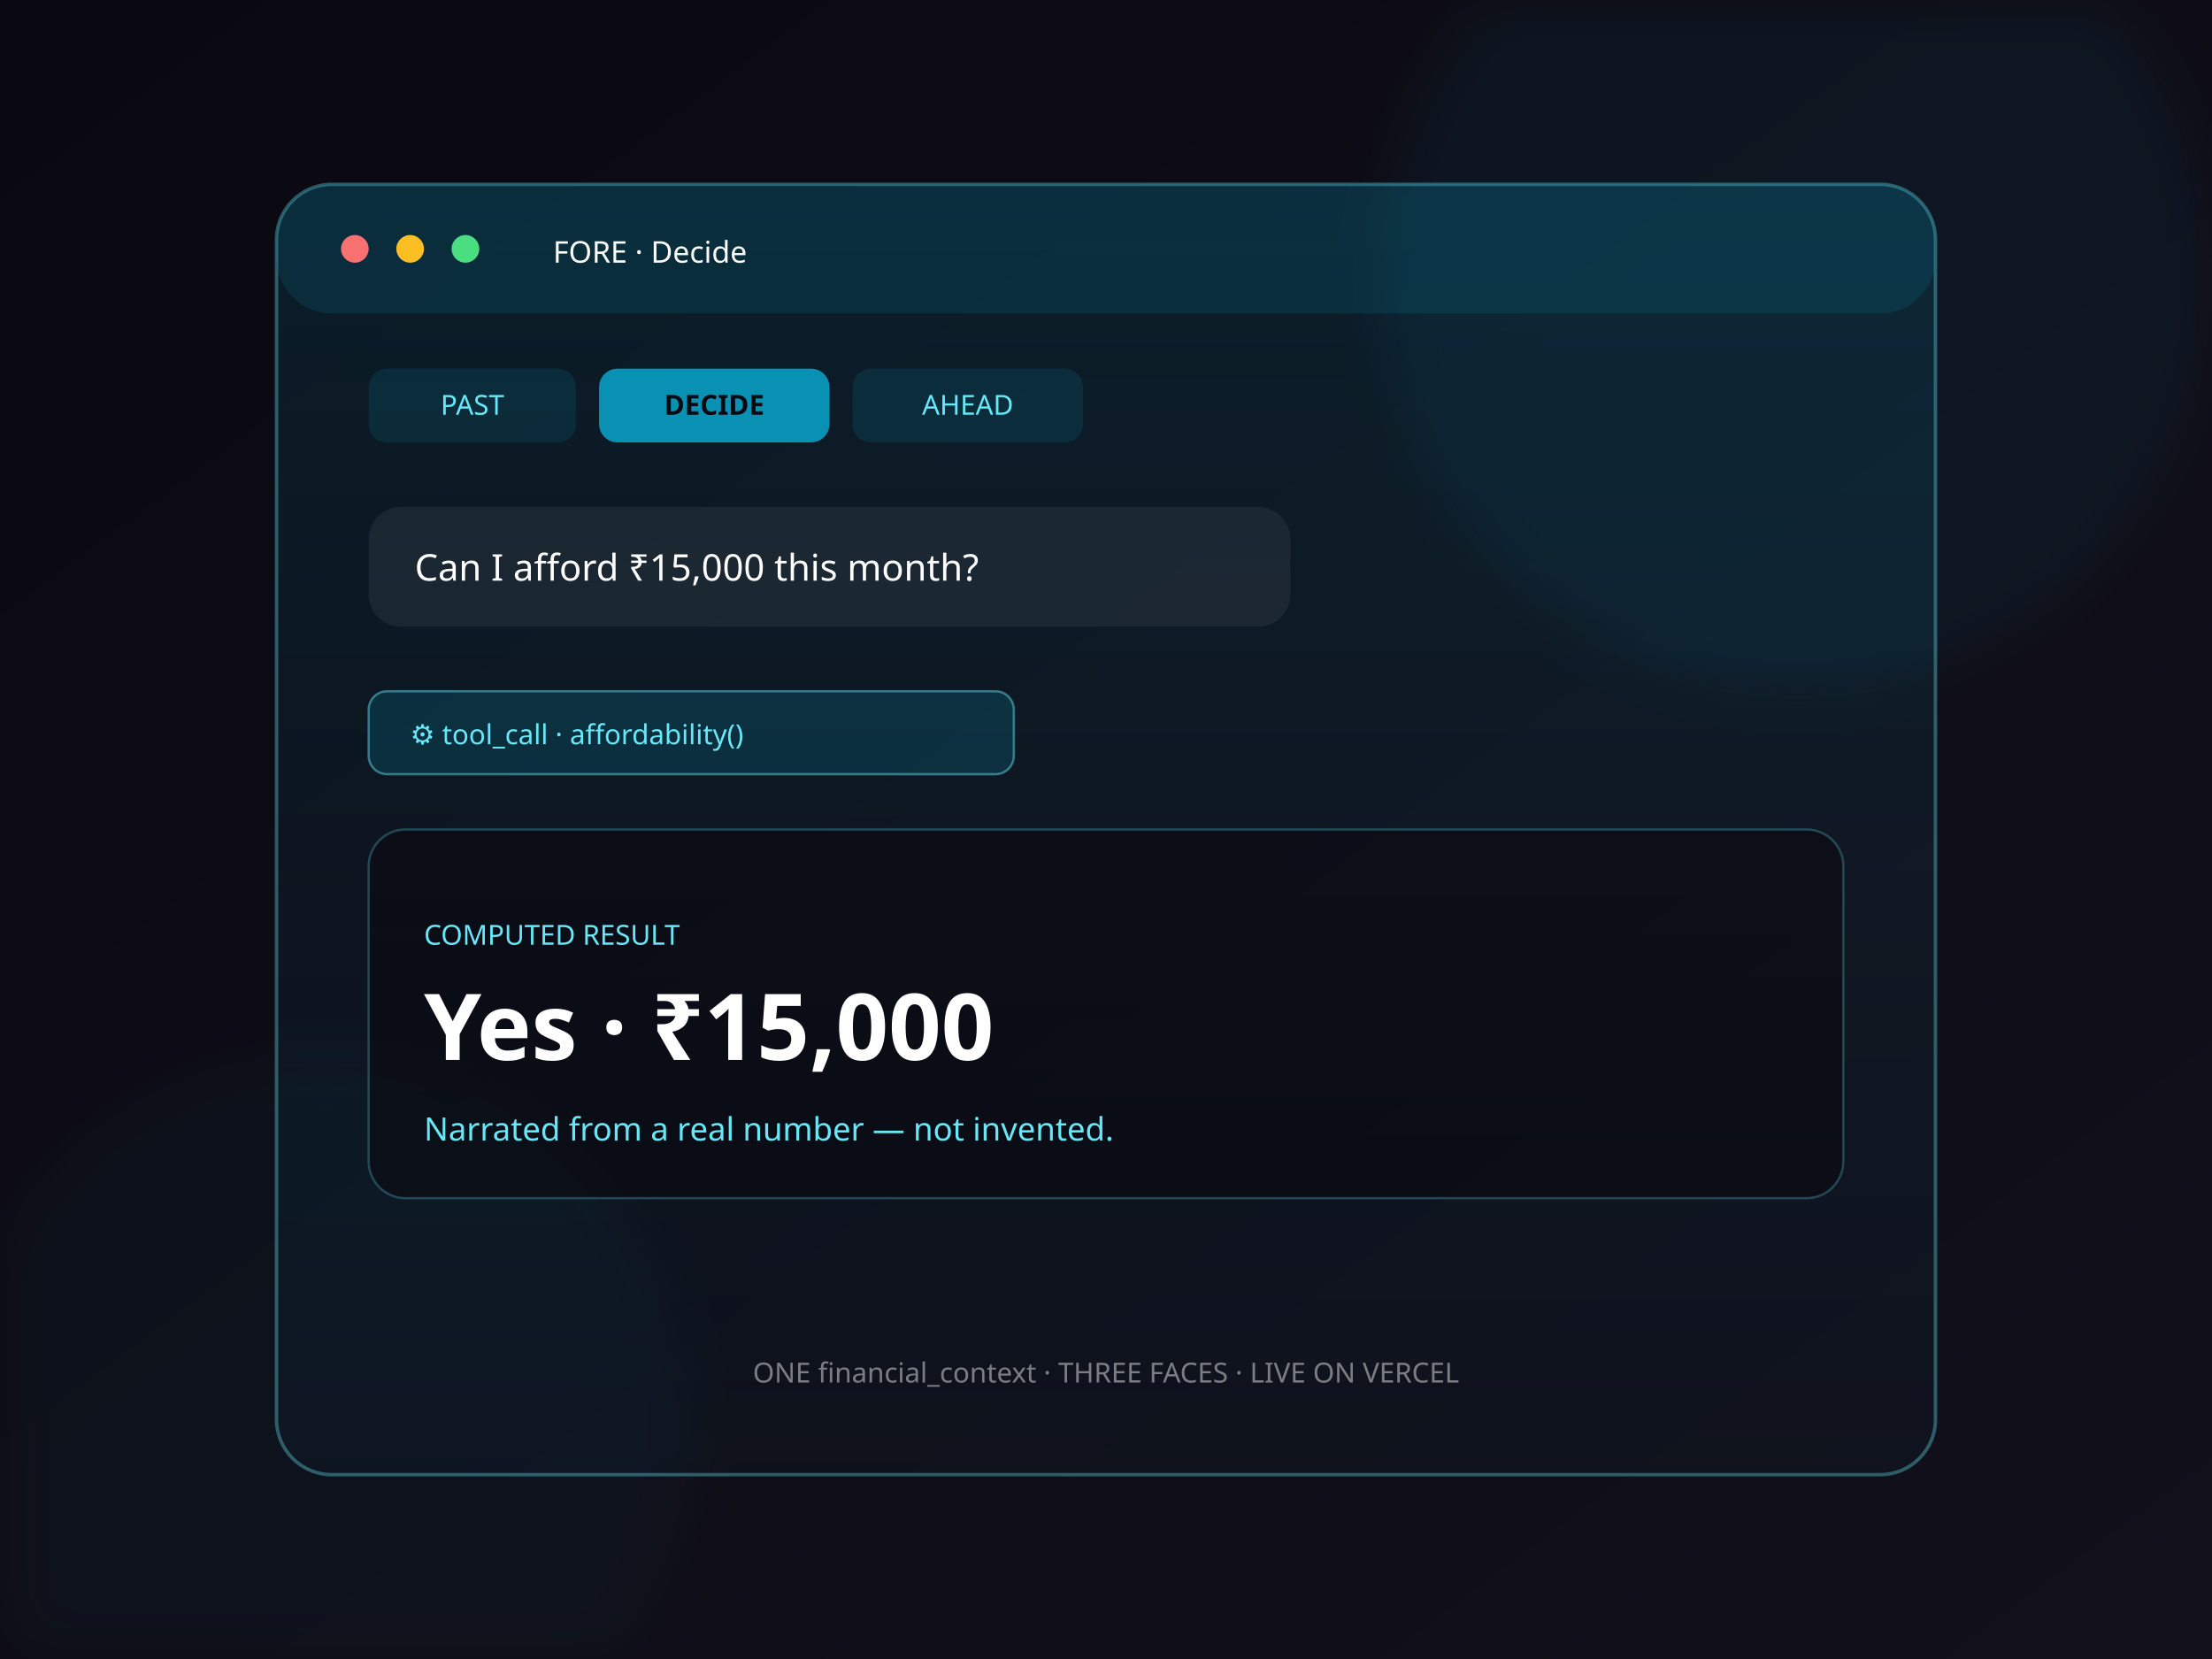
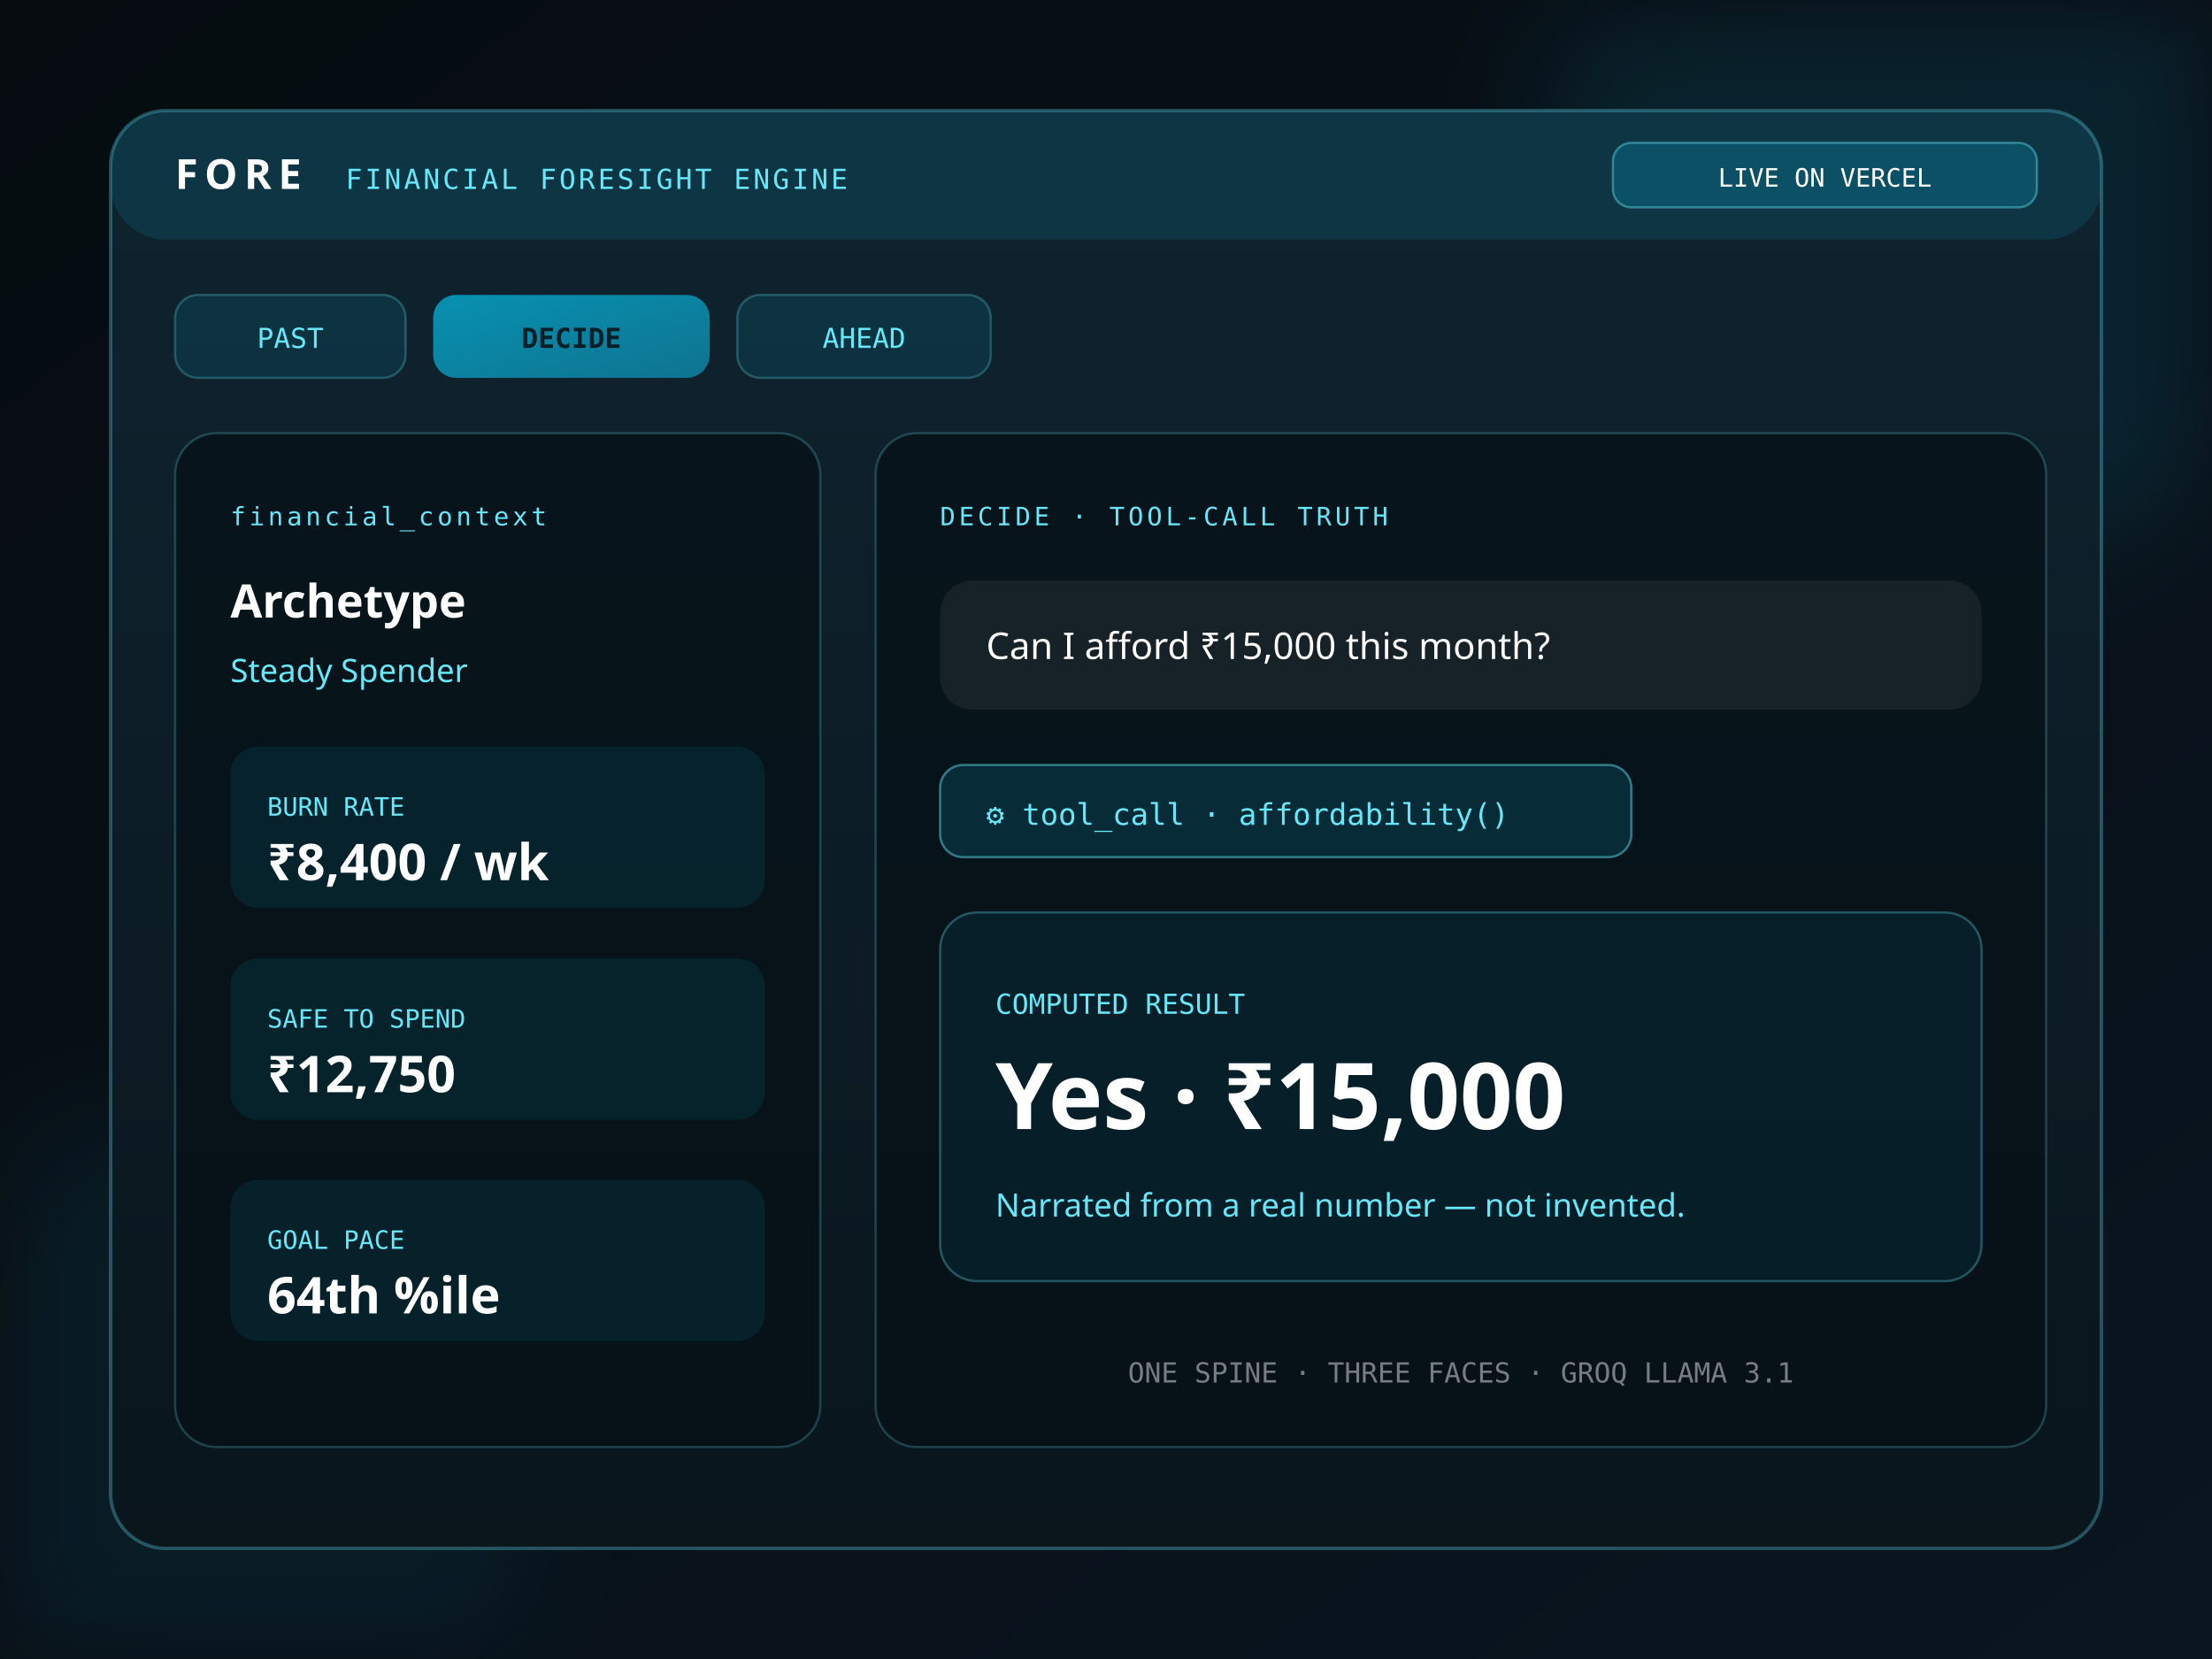
<svg xmlns="http://www.w3.org/2000/svg" width="960" height="720" viewBox="0 0 960 720" fill="none">
  <defs>
    <linearGradient id="bg" x1="0" y1="0" x2="1" y2="1">
-       <stop offset="0%" stop-color="#0a0810" />
-       <stop offset="100%" stop-color="#12101a" />
+       <stop offset="0%" stop-color="#060c10" />
+       <stop offset="100%" stop-color="#0a1520" />
    </linearGradient>
    <linearGradient id="panel" x1="0" y1="0" x2="0" y2="1">
-       <stop offset="0%" stop-color="#0891B2" stop-opacity="0.14" />
-       <stop offset="100%" stop-color="#0891B2" stop-opacity="0.03" />
+       <stop offset="0%" stop-color="#0f2430" />
+       <stop offset="100%" stop-color="#0a151c" />
    </linearGradient>
-     <linearGradient id="glow" x1="0.5" y1="0" x2="0.5" y2="1">
-       <stop offset="0%" stop-color="#0891B2" stop-opacity="0.35" />
-       <stop offset="100%" stop-color="#0891B2" stop-opacity="0" />
+     <linearGradient id="cyan" x1="0" y1="0" x2="1" y2="1">
+       <stop offset="0%" stop-color="#0891B2" />
+       <stop offset="100%" stop-color="#0E7490" />
    </linearGradient>
-     <filter id="soft" x="-20%" y="-20%" width="140%" height="140%">
-       <feGaussianBlur stdDeviation="12" />
+     <filter id="blur" x="-30%" y="-30%" width="160%" height="160%">
+       <feGaussianBlur stdDeviation="24" />
    </filter>
  </defs>
  <rect width="960" height="720" fill="url(#bg)" />
-   <circle cx="780" cy="120" r="180" fill="#0891B2" opacity="0.08" filter="url(#soft)" />
-   <circle cx="140" cy="620" r="160" fill="#0891B2" opacity="0.05" filter="url(#soft)" />
-   <rect x="120" y="80" width="720" height="560" rx="24" fill="url(#panel)" stroke="#67E8F9" stroke-opacity="0.35" stroke-width="1.5" />
-   <rect x="120" y="80" width="720" height="56" rx="24" fill="#0891B2" fill-opacity="0.15" />
-   <circle cx="154" cy="108" r="6" fill="#f87171" />
-   <circle cx="178" cy="108" r="6" fill="#fbbf24" />
-   <circle cx="202" cy="108" r="6" fill="#4ade80" />
-   <text x="240" y="114" fill="#FFFFFF" font-family="ui-monospace" font-size="13">FORE · Decide</text>
-   <g font-family="ui-monospace" font-size="12">
-     <rect x="160" y="160" width="90" height="32" rx="8" fill="#0891B2" fill-opacity="0.15" />
-     <text x="205" y="180" text-anchor="middle" fill="#67E8F9">PAST</text>
-     <rect x="260" y="160" width="100" height="32" rx="8" fill="#0891B2" />
-     <text x="310" y="180" text-anchor="middle" fill="#0a0810" font-weight="700">DECIDE</text>
-     <rect x="370" y="160" width="100" height="32" rx="8" fill="#0891B2" fill-opacity="0.15" />
-     <text x="420" y="180" text-anchor="middle" fill="#67E8F9">AHEAD</text>
-   </g>
-   <rect x="160" y="220" width="400" height="52" rx="14" fill="#FFFFFF" fill-opacity="0.06" />
-   <text x="180" y="252" fill="#FFFFFF" font-family="system-ui" font-size="16">Can I afford ₹15,000 this month?</text>
-   <rect x="160" y="300" width="280" height="36" rx="8" fill="#0891B2" fill-opacity="0.2" stroke="#67E8F9" stroke-opacity="0.45" />
-   <text x="178" y="323" fill="#67E8F9" font-family="ui-monospace" font-size="12">⚙ tool_call · affordability()</text>
-   <rect x="160" y="360" width="640" height="160" rx="16" fill="#0a0810" fill-opacity="0.55" stroke="#67E8F9" stroke-opacity="0.25" />
-   <text x="184" y="410" fill="#67E8F9" font-family="ui-monospace" font-size="12">COMPUTED RESULT</text>
-   <text x="184" y="460" fill="#FFFFFF" font-family="Space Grotesk" font-size="40" font-weight="700">Yes · ₹15,000</text>
-   <text x="184" y="495" fill="#67E8F9" font-family="system-ui" font-size="14">Narrated from a real number — not invented.</text>
-   <text x="480" y="600" text-anchor="middle" fill="#FFFFFF" font-family="ui-monospace" font-size="12" opacity="0.45">ONE financial_context · THREE FACES · LIVE ON VERCEL</text>
+   <circle cx="840" cy="80" r="170" fill="#0891B2" opacity="0.14" filter="url(#blur)" />
+   <circle cx="80" cy="640" r="150" fill="#0E7490" opacity="0.12" filter="url(#blur)" />
+   <rect x="48" y="48" width="864" height="624" rx="24" fill="url(#panel)" stroke="#67E8F9" stroke-opacity="0.3" stroke-width="1.5" />
+   <rect x="48" y="48" width="864" height="56" rx="24" fill="#0891B2" fill-opacity="0.16" />
+   <text x="76" y="82" fill="#FFFFFF" font-family="Space Grotesk,system-ui,sans-serif" font-size="18" font-weight="700" letter-spacing="0.16em">FORE</text>
+   <text x="150" y="82" fill="#67E8F9" font-family="ui-monospace,Menlo,monospace" font-size="12" letter-spacing="0.1em">FINANCIAL FORESIGHT ENGINE</text>
+   <rect x="700" y="62" width="184" height="28" rx="8" fill="#0891B2" fill-opacity="0.3" stroke="#67E8F9" stroke-opacity="0.4" />
+   <text x="792" y="81" text-anchor="middle" fill="#FFFFFF" font-family="ui-monospace,Menlo,monospace" font-size="11">LIVE ON VERCEL</text>
+   <rect x="76" y="128" width="100" height="36" rx="10" fill="#0891B2" fill-opacity="0.15" stroke="#67E8F9" stroke-opacity="0.25" />
+   <text x="126" y="151" text-anchor="middle" fill="#67E8F9" font-family="ui-monospace,Menlo,monospace" font-size="12">PAST</text>
+   <rect x="188" y="128" width="120" height="36" rx="10" fill="url(#cyan)" />
+   <text x="248" y="151" text-anchor="middle" fill="#062028" font-family="ui-monospace,Menlo,monospace" font-size="12" font-weight="700">DECIDE</text>
+   <rect x="320" y="128" width="110" height="36" rx="10" fill="#0891B2" fill-opacity="0.15" stroke="#67E8F9" stroke-opacity="0.25" />
+   <text x="375" y="151" text-anchor="middle" fill="#67E8F9" font-family="ui-monospace,Menlo,monospace" font-size="12">AHEAD</text>
+   <rect x="76" y="188" width="280" height="440" rx="18" fill="#061016" fill-opacity="0.75" stroke="#67E8F9" stroke-opacity="0.22" />
+   <text x="100" y="228" fill="#67E8F9" font-family="ui-monospace,Menlo,monospace" font-size="11" letter-spacing="0.14em">financial_context</text>
+   <text x="100" y="268" fill="#FFFFFF" font-family="Space Grotesk,system-ui,sans-serif" font-size="20" font-weight="650">Archetype</text>
+   <text x="100" y="296" fill="#67E8F9" font-family="system-ui,sans-serif" font-size="14">Steady Spender</text>
+   <rect x="100" y="324" width="232" height="70" rx="12" fill="#0891B2" fill-opacity="0.12" />
+   <text x="116" y="354" fill="#67E8F9" font-family="ui-monospace,Menlo,monospace" font-size="11">BURN RATE</text>
+   <text x="116" y="382" fill="#FFFFFF" font-family="Space Grotesk,system-ui,sans-serif" font-size="22" font-weight="700">₹8,400 / wk</text>
+   <rect x="100" y="416" width="232" height="70" rx="12" fill="#0891B2" fill-opacity="0.12" />
+   <text x="116" y="446" fill="#67E8F9" font-family="ui-monospace,Menlo,monospace" font-size="11">SAFE TO SPEND</text>
+   <text x="116" y="474" fill="#FFFFFF" font-family="Space Grotesk,system-ui,sans-serif" font-size="22" font-weight="700">₹12,750</text>
+   <rect x="100" y="512" width="232" height="70" rx="12" fill="#0891B2" fill-opacity="0.12" />
+   <text x="116" y="542" fill="#67E8F9" font-family="ui-monospace,Menlo,monospace" font-size="11">GOAL PACE</text>
+   <text x="116" y="570" fill="#FFFFFF" font-family="Space Grotesk,system-ui,sans-serif" font-size="22" font-weight="700">64th %ile</text>
+   <rect x="380" y="188" width="508" height="440" rx="18" fill="#061016" fill-opacity="0.75" stroke="#67E8F9" stroke-opacity="0.22" />
+   <text x="408" y="228" fill="#67E8F9" font-family="ui-monospace,Menlo,monospace" font-size="11" letter-spacing="0.14em">DECIDE · TOOL-CALL TRUTH</text>
+   <rect x="408" y="252" width="452" height="56" rx="14" fill="#FFFFFF" fill-opacity="0.06" />
+   <text x="428" y="286" fill="#FFFFFF" font-family="system-ui,sans-serif" font-size="16">Can I afford ₹15,000 this month?</text>
+   <rect x="408" y="332" width="300" height="40" rx="10" fill="#0891B2" fill-opacity="0.2" stroke="#67E8F9" stroke-opacity="0.45" />
+   <text x="428" y="358" fill="#67E8F9" font-family="ui-monospace,Menlo,monospace" font-size="13">⚙ tool_call · affordability()</text>
+   <rect x="408" y="396" width="452" height="160" rx="16" fill="#0891B2" fill-opacity="0.1" stroke="#67E8F9" stroke-opacity="0.3" />
+   <text x="432" y="440" fill="#67E8F9" font-family="ui-monospace,Menlo,monospace" font-size="12">COMPUTED RESULT</text>
+   <text x="432" y="490" fill="#FFFFFF" font-family="Space Grotesk,system-ui,sans-serif" font-size="40" font-weight="700">Yes · ₹15,000</text>
+   <text x="432" y="528" fill="#67E8F9" font-family="system-ui,sans-serif" font-size="14">Narrated from a real number — not invented.</text>
+   <text x="634" y="600" text-anchor="middle" fill="#FFFFFF" font-family="ui-monospace,Menlo,monospace" font-size="12" opacity="0.45">ONE SPINE · THREE FACES · GROQ LLAMA 3.1</text>
</svg>
